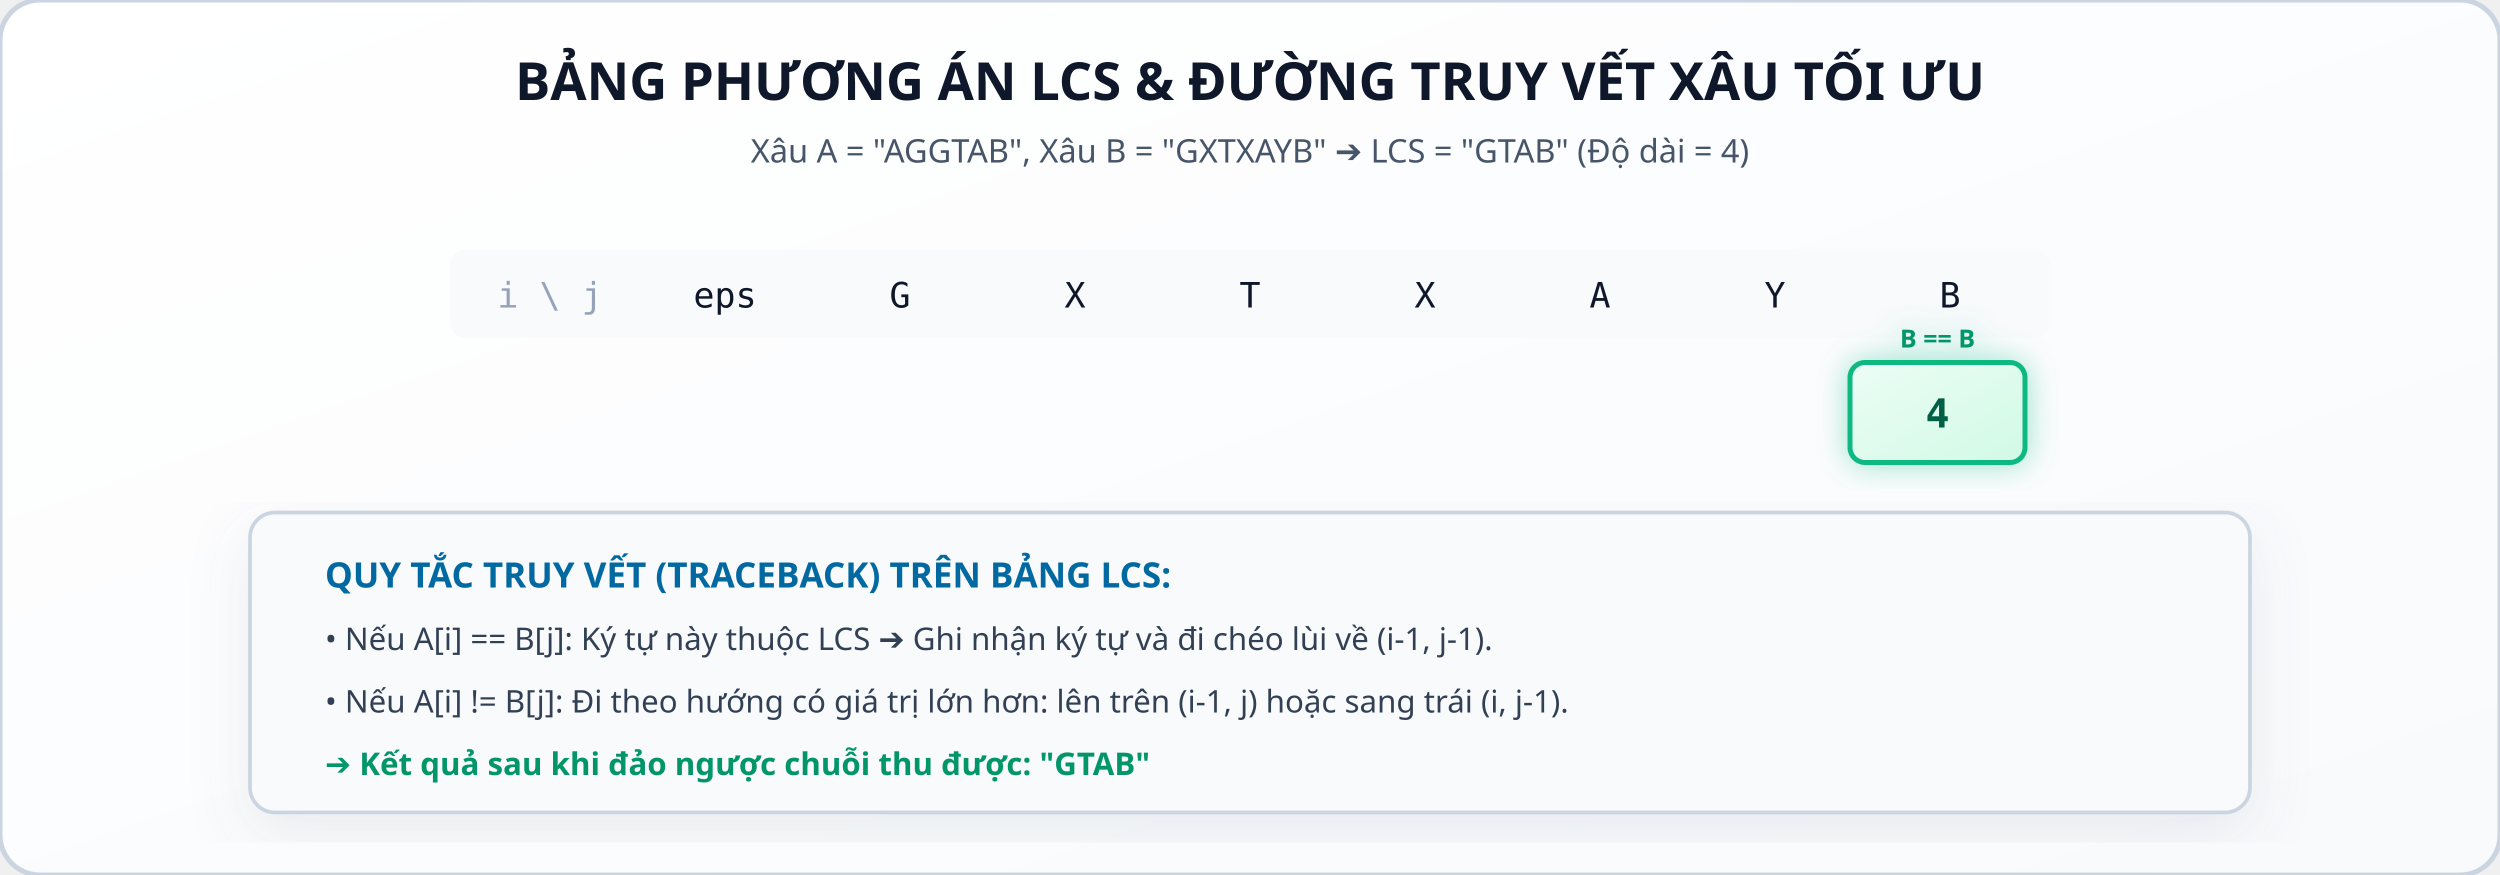
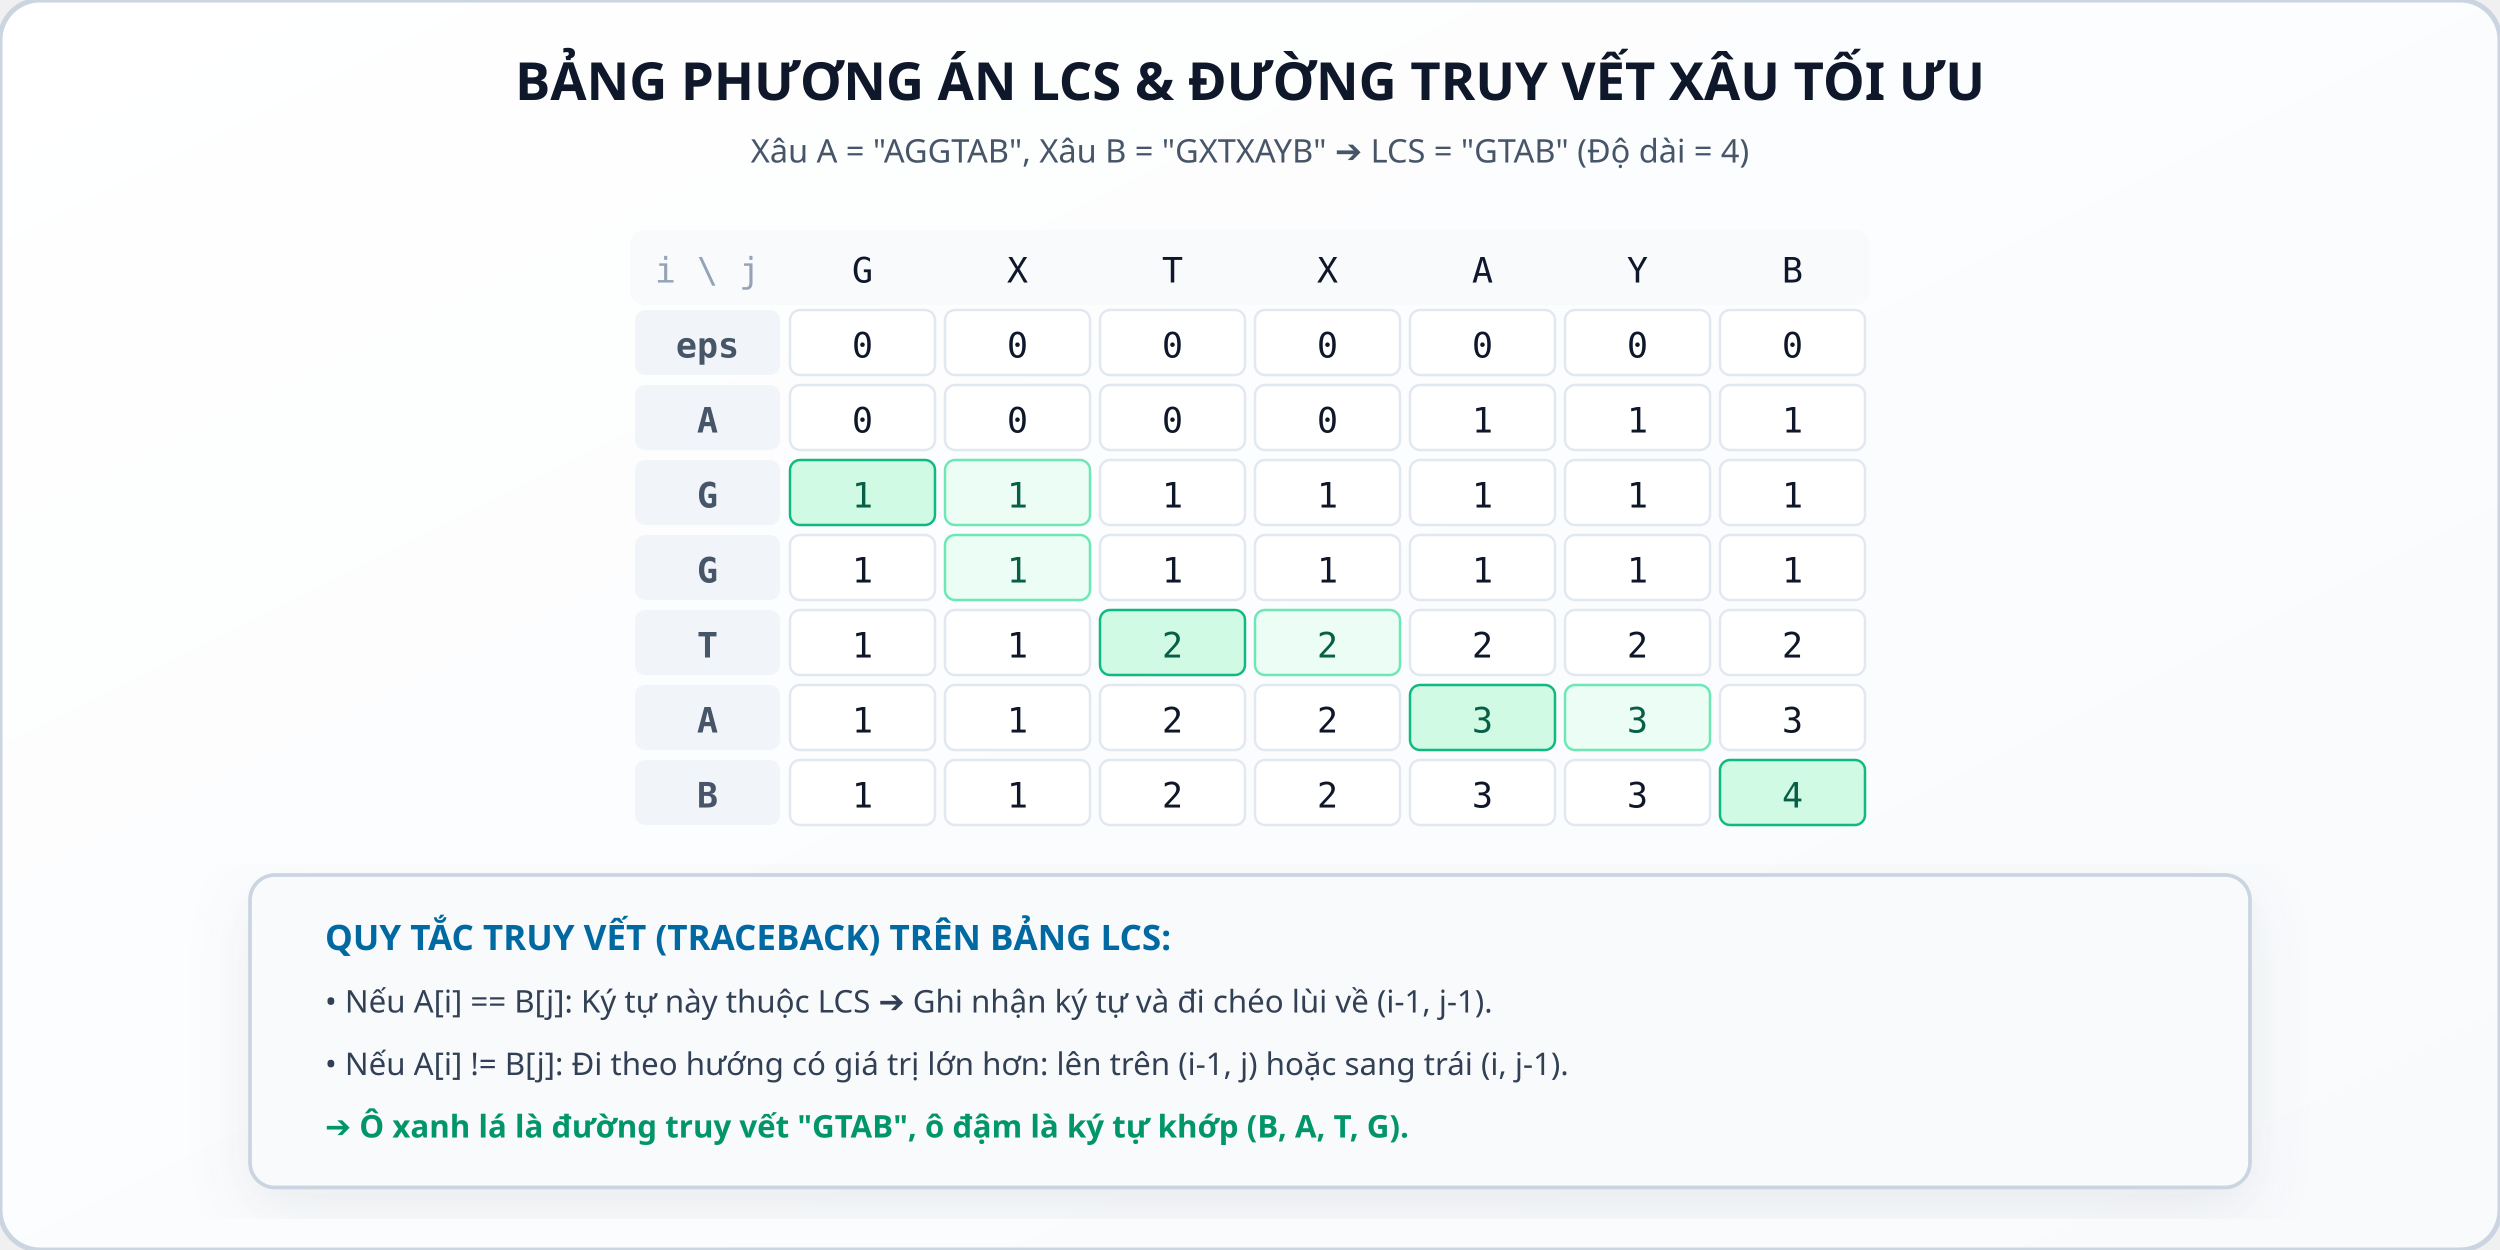
- <svg xmlns="http://www.w3.org/2000/svg" viewBox="0 0 1000 350" width="100%" height="100%">
+ <svg xmlns="http://www.w3.org/2000/svg" viewBox="0 0 1000 500" width="100%" height="100%">
  <defs>
    <linearGradient id="bgGrad" x1="0%" y1="0%" x2="100%" y2="100%">
      <stop offset="0%" stop-color="#FFFFFF" />
      <stop offset="100%" stop-color="#F8FAFC" />
    </linearGradient>
-     <linearGradient id="blueCard" x1="0%" y1="0%" x2="100%" y2="100%">
-       <stop offset="0%" stop-color="#F0F9FF" />
-       <stop offset="100%" stop-color="#E0F2FE" />
-     </linearGradient>
-     <linearGradient id="cyanCard" x1="0%" y1="0%" x2="100%" y2="100%">
-       <stop offset="0%" stop-color="#EFF6FF" />
-       <stop offset="100%" stop-color="#DBEAFE" />
-     </linearGradient>
-     <linearGradient id="greenCard" x1="0%" y1="0%" x2="100%" y2="100%">
-       <stop offset="0%" stop-color="#ECFDF5" />
-       <stop offset="100%" stop-color="#D1FAE5" />
-     </linearGradient>
-     <linearGradient id="purpleCard" x1="0%" y1="0%" x2="100%" y2="100%">
-       <stop offset="0%" stop-color="#FAF5FF" />
-       <stop offset="100%" stop-color="#F3E8FF" />
-     </linearGradient>
-     <linearGradient id="amberCard" x1="0%" y1="0%" x2="100%" y2="100%">
-       <stop offset="0%" stop-color="#FFFBEB" />
-       <stop offset="100%" stop-color="#FEF3C7" />
-     </linearGradient>
-     <linearGradient id="redCard" x1="0%" y1="0%" x2="100%" y2="100%">
-       <stop offset="0%" stop-color="#FEF2F2" />
-       <stop offset="100%" stop-color="#FEE2E2" />
-     </linearGradient>
-     <filter id="glowCyan" x="-20%" y="-20%" width="140%" height="140%">
-       <feDropShadow dx="0" dy="0" stdDeviation="6" flood-color="#06b6d4" flood-opacity="0.4" />
-     </filter>
-     <filter id="glowGreen" x="-20%" y="-20%" width="140%" height="140%">
-       <feDropShadow dx="0" dy="0" stdDeviation="6" flood-color="#10b981" flood-opacity="0.4" />
-     </filter>
-     <filter id="glowAmber" x="-20%" y="-20%" width="140%" height="140%">
-       <feDropShadow dx="0" dy="0" stdDeviation="6" flood-color="#f59e0b" flood-opacity="0.4" />
-     </filter>
-     <filter id="glowPurple" x="-20%" y="-20%" width="140%" height="140%">
-       <feDropShadow dx="0" dy="0" stdDeviation="6" flood-color="#a855f7" flood-opacity="0.4" />
-     </filter>
    <filter id="cardShadow" x="-10%" y="-10%" width="120%" height="120%">
      <feDropShadow dx="0" dy="8" stdDeviation="12" flood-color="#64748B" flood-opacity="0.12" />
    </filter>
-     <marker id="arrowCyan" markerWidth="8" markerHeight="8" refX="6" refY="4" orient="auto">
-       <path d="M 0 0 L 8 4 L 0 8 Z" fill="#38bdf8" />
-     </marker>
-     <marker id="arrowGreen" markerWidth="8" markerHeight="8" refX="6" refY="4" orient="auto">
-       <path d="M 0 0 L 8 4 L 0 8 Z" fill="#059669" />
-     </marker>
-     <marker id="arrowAmber" markerWidth="8" markerHeight="8" refX="6" refY="4" orient="auto">
-       <path d="M 0 0 L 8 4 L 0 8 Z" fill="#fbbf24" />
-     </marker>
-     <marker id="arrowPurple" markerWidth="8" markerHeight="8" refX="6" refY="4" orient="auto">
-       <path d="M 0 0 L 8 4 L 0 8 Z" fill="#c084fc" />
-     </marker>
  </defs>
-   <rect width="1000" height="350" fill="url(#bgGrad)" stroke="#CBD5E1" stroke-width="2" rx="16" />
+   <rect width="1000" height="500" fill="url(#bgGrad)" stroke="#CBD5E1" stroke-width="2" rx="16" />
  <text x="500" y="40" fill="#0F172A" font-family="system-ui, sans-serif" font-size="21" font-weight="bold" text-anchor="middle">BẢNG PHƯƠNG ÁN LCS &amp; ĐƯỜNG TRUY VẾT XÂU TỐI ƯU</text>
  <text x="500" y="65" fill="#475569" font-family="system-ui, sans-serif" font-size="13" text-anchor="middle">Xâu A = "AGGTAB", Xâu B = "GXTXAYB" ➔ LCS = "GTAB" (Độ dài = 4)</text>
-   <g transform="translate(180, 100)">
-     <rect x="0" y="0" width="640" height="35" rx="6" fill="#F8FAFC" />
-     <text x="40" y="23" fill="#94a3b8" font-family="monospace" font-size="14" text-anchor="middle">i \ j</text>
-     <text x="110" y="23" fill="#0F172A" font-family="monospace" font-size="14" text-anchor="middle">eps</text>
-     <text x="180" y="23" fill="#0F172A" font-family="monospace" font-size="14" text-anchor="middle">G</text>
-     <text x="250" y="23" fill="#0F172A" font-family="monospace" font-size="14" text-anchor="middle">X</text>
-     <text x="320" y="23" fill="#0F172A" font-family="monospace" font-size="14" text-anchor="middle">T</text>
-     <text x="390" y="23" fill="#0F172A" font-family="monospace" font-size="14" text-anchor="middle">X</text>
-     <text x="460" y="23" fill="#0F172A" font-family="monospace" font-size="14" text-anchor="middle">A</text>
-     <text x="530" y="23" fill="#0F172A" font-family="monospace" font-size="14" text-anchor="middle">Y</text>
-     <text x="600" y="23" fill="#0F172A" font-family="monospace" font-size="14" text-anchor="middle">B</text>
-     <g transform="translate(560, 45)" filter="url(#glowGreen)">
-       <rect width="70" height="40" rx="6" fill="url(#greenCard)" stroke="#10b981" stroke-width="2" />
-       <text x="35" y="26" fill="#065F46" font-family="monospace" font-size="16" font-weight="bold" text-anchor="middle">4</text>
-       <text x="35" y="-6" fill="#059669" font-family="system-ui" font-size="10" font-weight="bold" text-anchor="middle">B == B</text>
-     </g>
-   </g>
-   <g transform="translate(100, 205)" filter="url(#cardShadow)">
-     <rect width="800" height="120" rx="10" fill="#F8FAFC" stroke="#CBD5E1" stroke-width="1.5" />
+   <rect x="252" y="92" width="496" height="30" rx="6" fill="#F8FAFC" />
+   <text x="283" y="113" fill="#94a3b8" font-family="monospace" font-size="14" text-anchor="middle">i \ j</text>
+   <text x="345" y="113" fill="#0F172A" font-family="monospace" font-size="14" text-anchor="middle">G</text>
+   <text x="407" y="113" fill="#0F172A" font-family="monospace" font-size="14" text-anchor="middle">X</text>
+   <text x="469" y="113" fill="#0F172A" font-family="monospace" font-size="14" text-anchor="middle">T</text>
+   <text x="531" y="113" fill="#0F172A" font-family="monospace" font-size="14" text-anchor="middle">X</text>
+   <text x="593" y="113" fill="#0F172A" font-family="monospace" font-size="14" text-anchor="middle">A</text>
+   <text x="655" y="113" fill="#0F172A" font-family="monospace" font-size="14" text-anchor="middle">Y</text>
+   <text x="717" y="113" fill="#0F172A" font-family="monospace" font-size="14" text-anchor="middle">B</text>
+   <rect x="254" y="124" width="58" height="26" rx="4" fill="#F1F5F9" />
+   <text x="283" y="143" fill="#475569" font-family="monospace" font-size="14" font-weight="bold" text-anchor="middle">eps</text>
+   <rect x="316" y="124" width="58" height="26" rx="4" fill="#FFFFFF" stroke="#E2E8F0" />
+   <text x="345" y="143" fill="#0F172A" font-family="monospace" font-size="14" text-anchor="middle">0</text>
+   <rect x="378" y="124" width="58" height="26" rx="4" fill="#FFFFFF" stroke="#E2E8F0" />
+   <text x="407" y="143" fill="#0F172A" font-family="monospace" font-size="14" text-anchor="middle">0</text>
+   <rect x="440" y="124" width="58" height="26" rx="4" fill="#FFFFFF" stroke="#E2E8F0" />
+   <text x="469" y="143" fill="#0F172A" font-family="monospace" font-size="14" text-anchor="middle">0</text>
+   <rect x="502" y="124" width="58" height="26" rx="4" fill="#FFFFFF" stroke="#E2E8F0" />
+   <text x="531" y="143" fill="#0F172A" font-family="monospace" font-size="14" text-anchor="middle">0</text>
+   <rect x="564" y="124" width="58" height="26" rx="4" fill="#FFFFFF" stroke="#E2E8F0" />
+   <text x="593" y="143" fill="#0F172A" font-family="monospace" font-size="14" text-anchor="middle">0</text>
+   <rect x="626" y="124" width="58" height="26" rx="4" fill="#FFFFFF" stroke="#E2E8F0" />
+   <text x="655" y="143" fill="#0F172A" font-family="monospace" font-size="14" text-anchor="middle">0</text>
+   <rect x="688" y="124" width="58" height="26" rx="4" fill="#FFFFFF" stroke="#E2E8F0" />
+   <text x="717" y="143" fill="#0F172A" font-family="monospace" font-size="14" text-anchor="middle">0</text>
+   <rect x="254" y="154" width="58" height="26" rx="4" fill="#F1F5F9" />
+   <text x="283" y="173" fill="#475569" font-family="monospace" font-size="14" font-weight="bold" text-anchor="middle">A</text>
+   <rect x="316" y="154" width="58" height="26" rx="4" fill="#FFFFFF" stroke="#E2E8F0" />
+   <text x="345" y="173" fill="#0F172A" font-family="monospace" font-size="14" text-anchor="middle">0</text>
+   <rect x="378" y="154" width="58" height="26" rx="4" fill="#FFFFFF" stroke="#E2E8F0" />
+   <text x="407" y="173" fill="#0F172A" font-family="monospace" font-size="14" text-anchor="middle">0</text>
+   <rect x="440" y="154" width="58" height="26" rx="4" fill="#FFFFFF" stroke="#E2E8F0" />
+   <text x="469" y="173" fill="#0F172A" font-family="monospace" font-size="14" text-anchor="middle">0</text>
+   <rect x="502" y="154" width="58" height="26" rx="4" fill="#FFFFFF" stroke="#E2E8F0" />
+   <text x="531" y="173" fill="#0F172A" font-family="monospace" font-size="14" text-anchor="middle">0</text>
+   <rect x="564" y="154" width="58" height="26" rx="4" fill="#FFFFFF" stroke="#E2E8F0" />
+   <text x="593" y="173" fill="#0F172A" font-family="monospace" font-size="14" text-anchor="middle">1</text>
+   <rect x="626" y="154" width="58" height="26" rx="4" fill="#FFFFFF" stroke="#E2E8F0" />
+   <text x="655" y="173" fill="#0F172A" font-family="monospace" font-size="14" text-anchor="middle">1</text>
+   <rect x="688" y="154" width="58" height="26" rx="4" fill="#FFFFFF" stroke="#E2E8F0" />
+   <text x="717" y="173" fill="#0F172A" font-family="monospace" font-size="14" text-anchor="middle">1</text>
+   <rect x="254" y="184" width="58" height="26" rx="4" fill="#F1F5F9" />
+   <text x="283" y="203" fill="#475569" font-family="monospace" font-size="14" font-weight="bold" text-anchor="middle">G</text>
+   <rect x="316" y="184" width="58" height="26" rx="4" fill="#D1FAE5" stroke="#10b981" />
+   <text x="345" y="203" fill="#065F46" font-family="monospace" font-size="14" text-anchor="middle">1</text>
+   <rect x="378" y="184" width="58" height="26" rx="4" fill="#ECFDF5" stroke="#6EE7B7" />
+   <text x="407" y="203" fill="#065F46" font-family="monospace" font-size="14" text-anchor="middle">1</text>
+   <rect x="440" y="184" width="58" height="26" rx="4" fill="#FFFFFF" stroke="#E2E8F0" />
+   <text x="469" y="203" fill="#0F172A" font-family="monospace" font-size="14" text-anchor="middle">1</text>
+   <rect x="502" y="184" width="58" height="26" rx="4" fill="#FFFFFF" stroke="#E2E8F0" />
+   <text x="531" y="203" fill="#0F172A" font-family="monospace" font-size="14" text-anchor="middle">1</text>
+   <rect x="564" y="184" width="58" height="26" rx="4" fill="#FFFFFF" stroke="#E2E8F0" />
+   <text x="593" y="203" fill="#0F172A" font-family="monospace" font-size="14" text-anchor="middle">1</text>
+   <rect x="626" y="184" width="58" height="26" rx="4" fill="#FFFFFF" stroke="#E2E8F0" />
+   <text x="655" y="203" fill="#0F172A" font-family="monospace" font-size="14" text-anchor="middle">1</text>
+   <rect x="688" y="184" width="58" height="26" rx="4" fill="#FFFFFF" stroke="#E2E8F0" />
+   <text x="717" y="203" fill="#0F172A" font-family="monospace" font-size="14" text-anchor="middle">1</text>
+   <rect x="254" y="214" width="58" height="26" rx="4" fill="#F1F5F9" />
+   <text x="283" y="233" fill="#475569" font-family="monospace" font-size="14" font-weight="bold" text-anchor="middle">G</text>
+   <rect x="316" y="214" width="58" height="26" rx="4" fill="#FFFFFF" stroke="#E2E8F0" />
+   <text x="345" y="233" fill="#0F172A" font-family="monospace" font-size="14" text-anchor="middle">1</text>
+   <rect x="378" y="214" width="58" height="26" rx="4" fill="#ECFDF5" stroke="#6EE7B7" />
+   <text x="407" y="233" fill="#065F46" font-family="monospace" font-size="14" text-anchor="middle">1</text>
+   <rect x="440" y="214" width="58" height="26" rx="4" fill="#FFFFFF" stroke="#E2E8F0" />
+   <text x="469" y="233" fill="#0F172A" font-family="monospace" font-size="14" text-anchor="middle">1</text>
+   <rect x="502" y="214" width="58" height="26" rx="4" fill="#FFFFFF" stroke="#E2E8F0" />
+   <text x="531" y="233" fill="#0F172A" font-family="monospace" font-size="14" text-anchor="middle">1</text>
+   <rect x="564" y="214" width="58" height="26" rx="4" fill="#FFFFFF" stroke="#E2E8F0" />
+   <text x="593" y="233" fill="#0F172A" font-family="monospace" font-size="14" text-anchor="middle">1</text>
+   <rect x="626" y="214" width="58" height="26" rx="4" fill="#FFFFFF" stroke="#E2E8F0" />
+   <text x="655" y="233" fill="#0F172A" font-family="monospace" font-size="14" text-anchor="middle">1</text>
+   <rect x="688" y="214" width="58" height="26" rx="4" fill="#FFFFFF" stroke="#E2E8F0" />
+   <text x="717" y="233" fill="#0F172A" font-family="monospace" font-size="14" text-anchor="middle">1</text>
+   <rect x="254" y="244" width="58" height="26" rx="4" fill="#F1F5F9" />
+   <text x="283" y="263" fill="#475569" font-family="monospace" font-size="14" font-weight="bold" text-anchor="middle">T</text>
+   <rect x="316" y="244" width="58" height="26" rx="4" fill="#FFFFFF" stroke="#E2E8F0" />
+   <text x="345" y="263" fill="#0F172A" font-family="monospace" font-size="14" text-anchor="middle">1</text>
+   <rect x="378" y="244" width="58" height="26" rx="4" fill="#FFFFFF" stroke="#E2E8F0" />
+   <text x="407" y="263" fill="#0F172A" font-family="monospace" font-size="14" text-anchor="middle">1</text>
+   <rect x="440" y="244" width="58" height="26" rx="4" fill="#D1FAE5" stroke="#10b981" />
+   <text x="469" y="263" fill="#065F46" font-family="monospace" font-size="14" text-anchor="middle">2</text>
+   <rect x="502" y="244" width="58" height="26" rx="4" fill="#ECFDF5" stroke="#6EE7B7" />
+   <text x="531" y="263" fill="#065F46" font-family="monospace" font-size="14" text-anchor="middle">2</text>
+   <rect x="564" y="244" width="58" height="26" rx="4" fill="#FFFFFF" stroke="#E2E8F0" />
+   <text x="593" y="263" fill="#0F172A" font-family="monospace" font-size="14" text-anchor="middle">2</text>
+   <rect x="626" y="244" width="58" height="26" rx="4" fill="#FFFFFF" stroke="#E2E8F0" />
+   <text x="655" y="263" fill="#0F172A" font-family="monospace" font-size="14" text-anchor="middle">2</text>
+   <rect x="688" y="244" width="58" height="26" rx="4" fill="#FFFFFF" stroke="#E2E8F0" />
+   <text x="717" y="263" fill="#0F172A" font-family="monospace" font-size="14" text-anchor="middle">2</text>
+   <rect x="254" y="274" width="58" height="26" rx="4" fill="#F1F5F9" />
+   <text x="283" y="293" fill="#475569" font-family="monospace" font-size="14" font-weight="bold" text-anchor="middle">A</text>
+   <rect x="316" y="274" width="58" height="26" rx="4" fill="#FFFFFF" stroke="#E2E8F0" />
+   <text x="345" y="293" fill="#0F172A" font-family="monospace" font-size="14" text-anchor="middle">1</text>
+   <rect x="378" y="274" width="58" height="26" rx="4" fill="#FFFFFF" stroke="#E2E8F0" />
+   <text x="407" y="293" fill="#0F172A" font-family="monospace" font-size="14" text-anchor="middle">1</text>
+   <rect x="440" y="274" width="58" height="26" rx="4" fill="#FFFFFF" stroke="#E2E8F0" />
+   <text x="469" y="293" fill="#0F172A" font-family="monospace" font-size="14" text-anchor="middle">2</text>
+   <rect x="502" y="274" width="58" height="26" rx="4" fill="#FFFFFF" stroke="#E2E8F0" />
+   <text x="531" y="293" fill="#0F172A" font-family="monospace" font-size="14" text-anchor="middle">2</text>
+   <rect x="564" y="274" width="58" height="26" rx="4" fill="#D1FAE5" stroke="#10b981" />
+   <text x="593" y="293" fill="#065F46" font-family="monospace" font-size="14" text-anchor="middle">3</text>
+   <rect x="626" y="274" width="58" height="26" rx="4" fill="#ECFDF5" stroke="#6EE7B7" />
+   <text x="655" y="293" fill="#065F46" font-family="monospace" font-size="14" text-anchor="middle">3</text>
+   <rect x="688" y="274" width="58" height="26" rx="4" fill="#FFFFFF" stroke="#E2E8F0" />
+   <text x="717" y="293" fill="#0F172A" font-family="monospace" font-size="14" text-anchor="middle">3</text>
+   <rect x="254" y="304" width="58" height="26" rx="4" fill="#F1F5F9" />
+   <text x="283" y="323" fill="#475569" font-family="monospace" font-size="14" font-weight="bold" text-anchor="middle">B</text>
+   <rect x="316" y="304" width="58" height="26" rx="4" fill="#FFFFFF" stroke="#E2E8F0" />
+   <text x="345" y="323" fill="#0F172A" font-family="monospace" font-size="14" text-anchor="middle">1</text>
+   <rect x="378" y="304" width="58" height="26" rx="4" fill="#FFFFFF" stroke="#E2E8F0" />
+   <text x="407" y="323" fill="#0F172A" font-family="monospace" font-size="14" text-anchor="middle">1</text>
+   <rect x="440" y="304" width="58" height="26" rx="4" fill="#FFFFFF" stroke="#E2E8F0" />
+   <text x="469" y="323" fill="#0F172A" font-family="monospace" font-size="14" text-anchor="middle">2</text>
+   <rect x="502" y="304" width="58" height="26" rx="4" fill="#FFFFFF" stroke="#E2E8F0" />
+   <text x="531" y="323" fill="#0F172A" font-family="monospace" font-size="14" text-anchor="middle">2</text>
+   <rect x="564" y="304" width="58" height="26" rx="4" fill="#FFFFFF" stroke="#E2E8F0" />
+   <text x="593" y="323" fill="#0F172A" font-family="monospace" font-size="14" text-anchor="middle">3</text>
+   <rect x="626" y="304" width="58" height="26" rx="4" fill="#FFFFFF" stroke="#E2E8F0" />
+   <text x="655" y="323" fill="#0F172A" font-family="monospace" font-size="14" text-anchor="middle">3</text>
+   <rect x="688" y="304" width="58" height="26" rx="4" fill="#D1FAE5" stroke="#10b981" />
+   <text x="717" y="323" fill="#065F46" font-family="monospace" font-size="14" text-anchor="middle">4</text>
+   <g transform="translate(100, 350)" filter="url(#cardShadow)">
+     <rect width="800" height="125" rx="10" fill="#F8FAFC" stroke="#CBD5E1" stroke-width="1.5" />
    <text x="30" y="30" fill="#0369A1" font-family="system-ui, sans-serif" font-size="14" font-weight="bold">QUY TẮC TRUY VẾT (TRACEBACK) TRÊN BẢNG LCS:</text>
    <text x="30" y="55" fill="#334155" font-family="system-ui, sans-serif" font-size="12.5">• Nếu A[i] == B[j]: Ký tự này thuộc LCS ➔ Ghi nhận ký tự và đi chéo lùi về (i-1, j-1).</text>
    <text x="30" y="80" fill="#334155" font-family="system-ui, sans-serif" font-size="12.5">• Nếu A[i] != B[j]: Đi theo hướng có giá trị lớn hơn: lên trên (i-1, j) hoặc sang trái (i, j-1).</text>
-     <text x="30" y="105" fill="#059669" font-family="system-ui, sans-serif" font-size="12.5" font-weight="bold">➔ Kết quả sau khi đảo ngược chuỗi thu được: "GTAB"</text>
+     <text x="30" y="105" fill="#059669" font-family="system-ui, sans-serif" font-size="12.5" font-weight="bold">➔ Ô xanh lá là đường truy vết "GTAB", ô đậm là ký tự khớp (B, A, T, G).</text>
  </g>
</svg>
